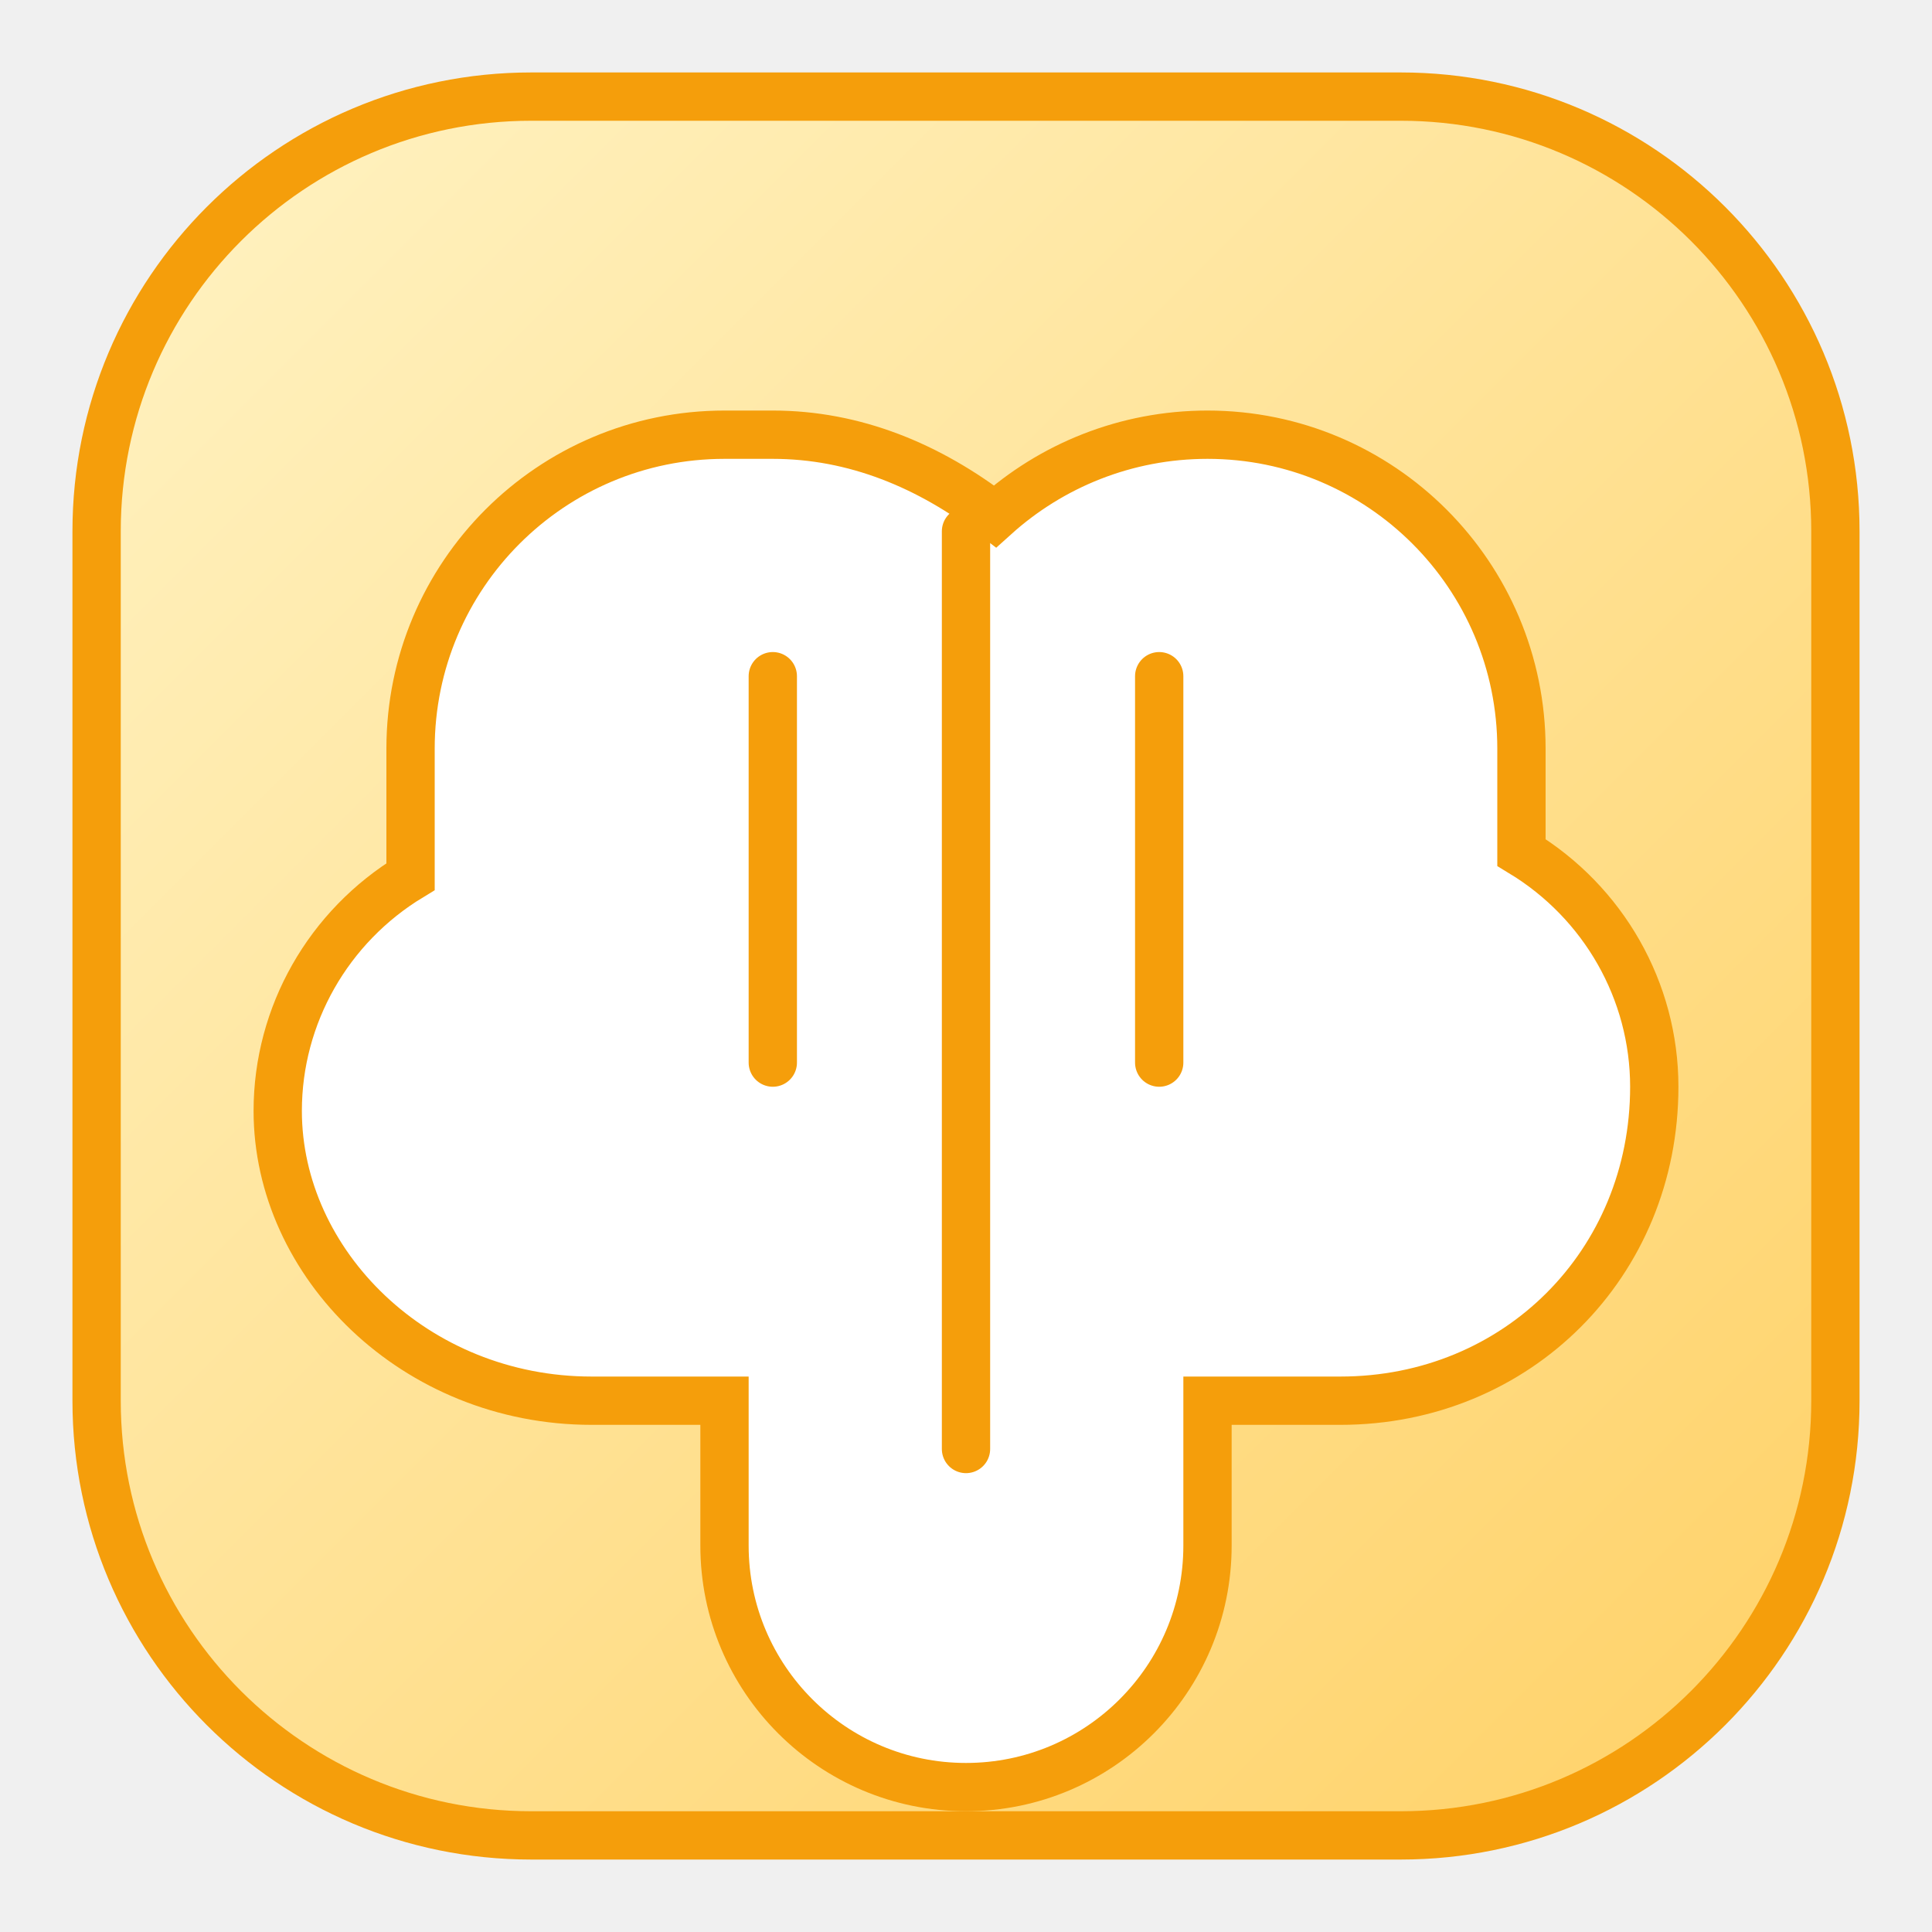
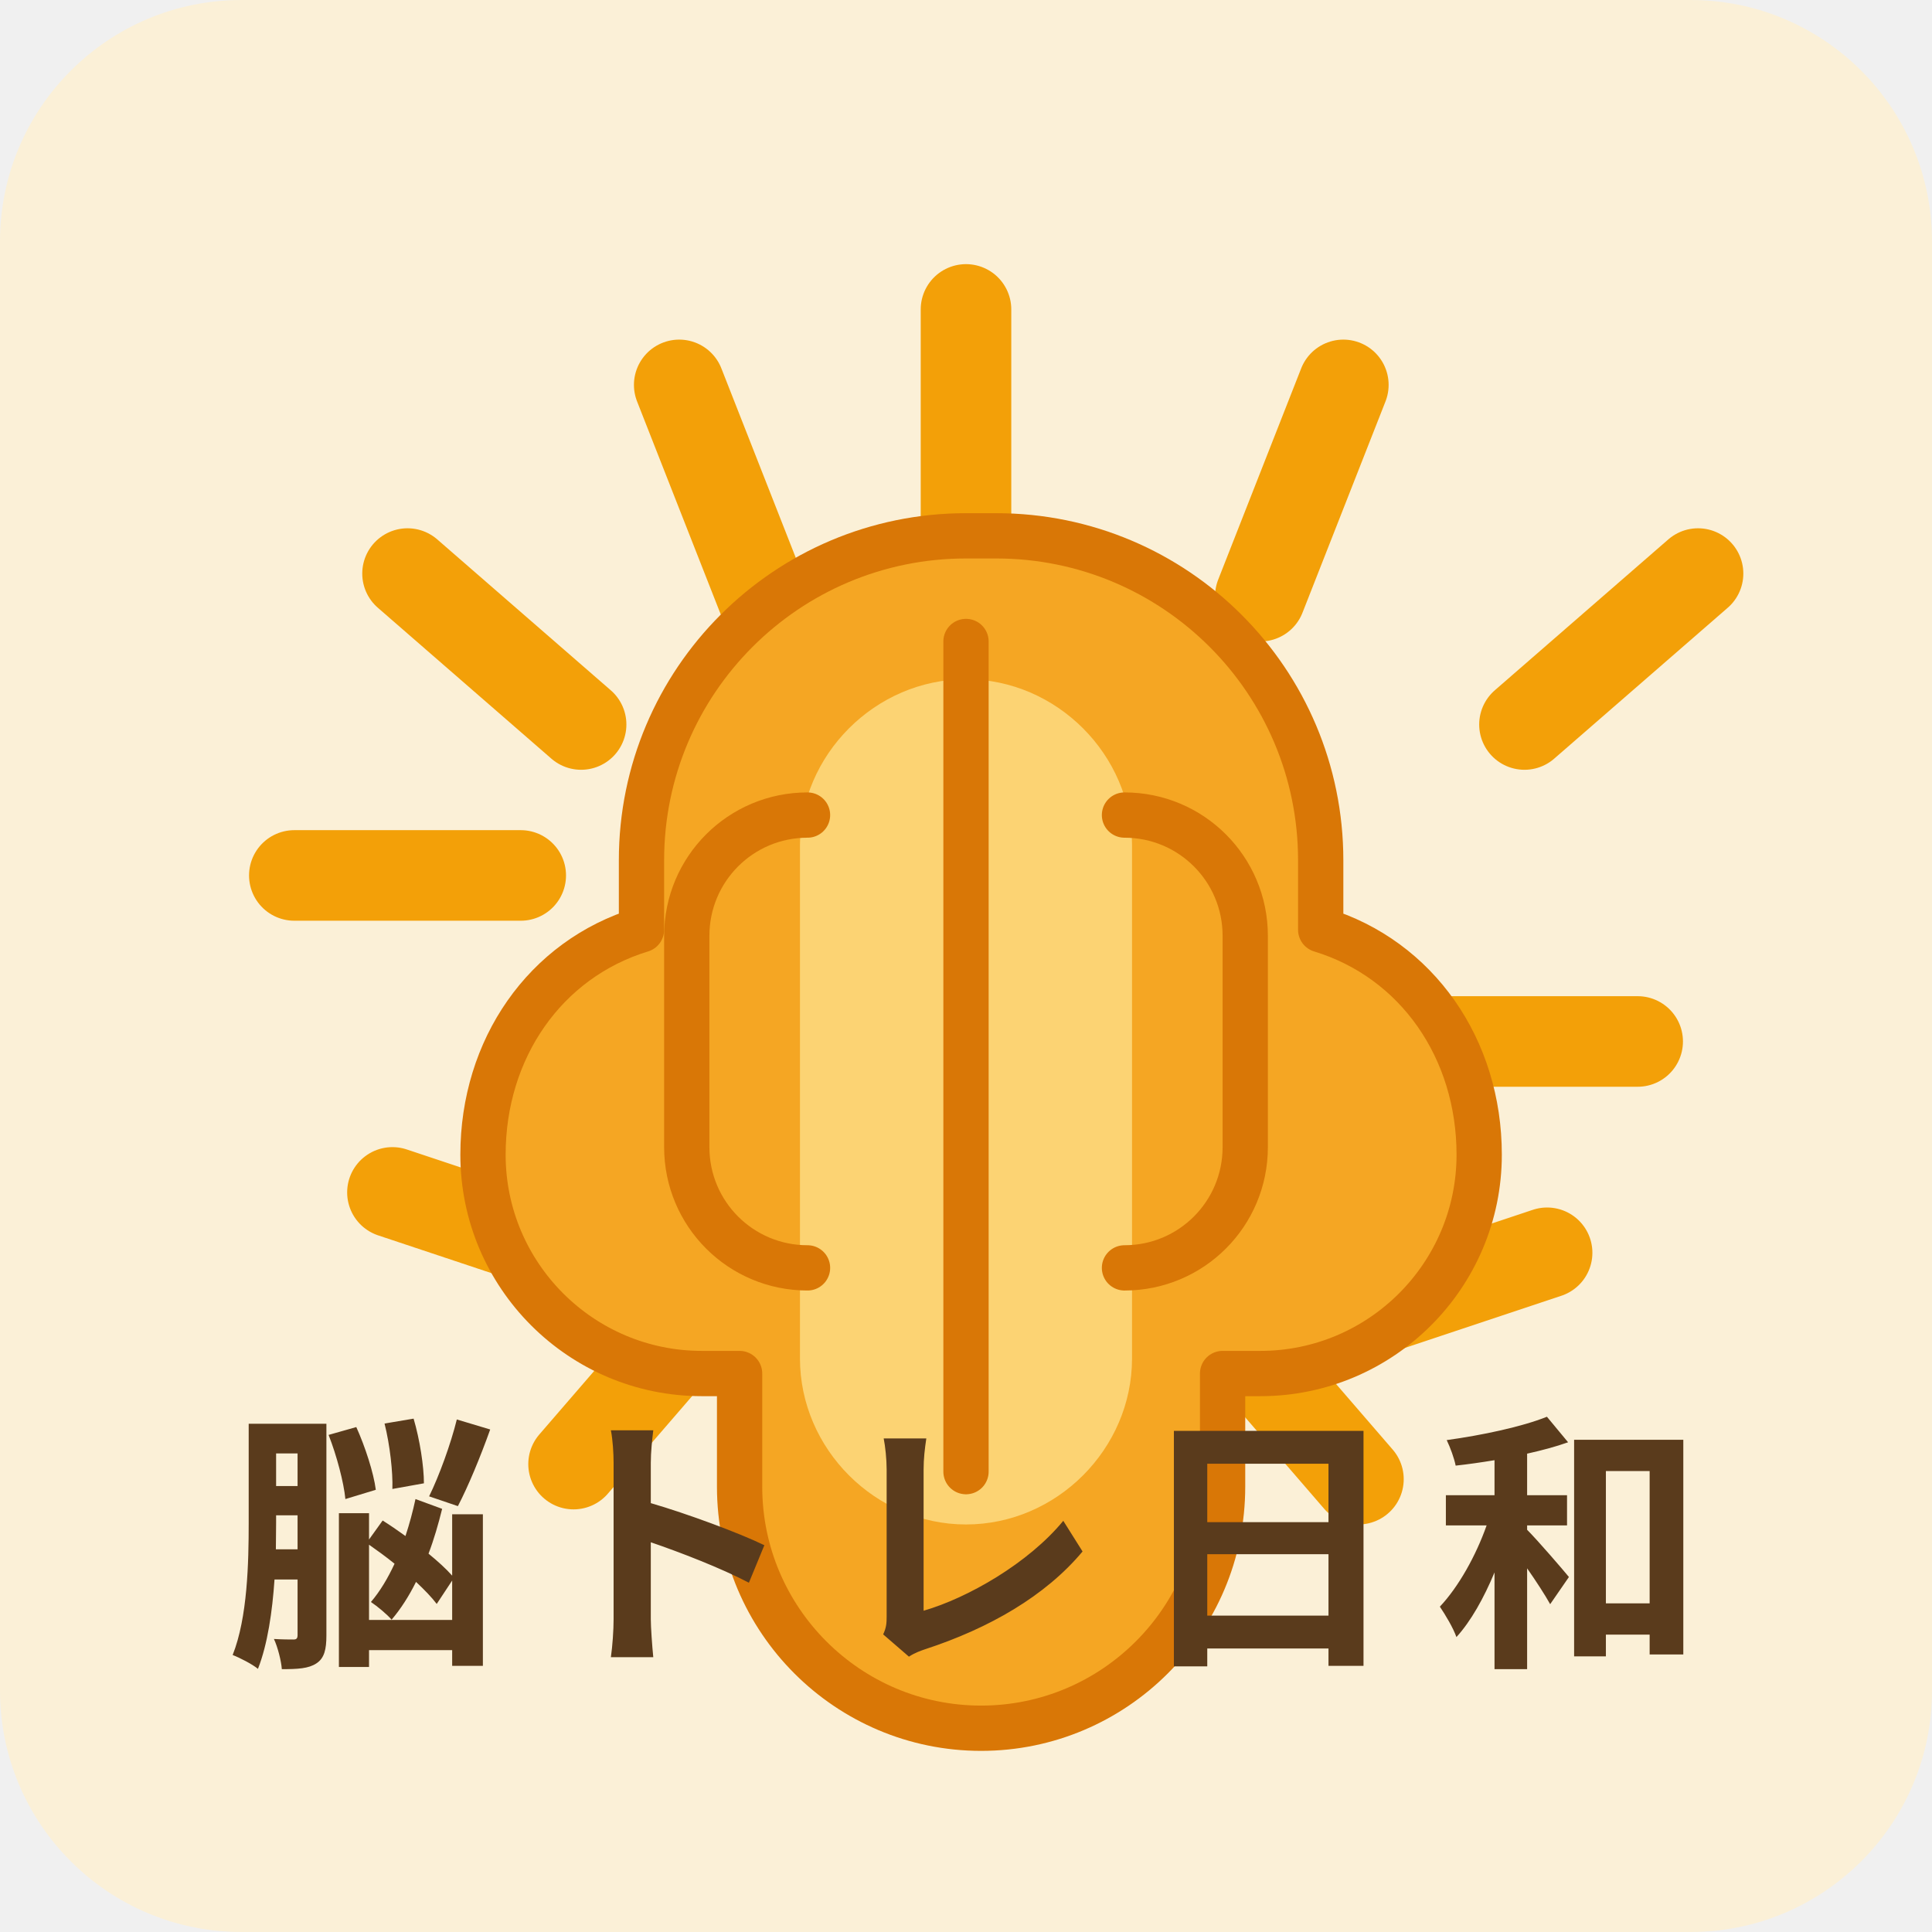
- <svg xmlns="http://www.w3.org/2000/svg" viewBox="0 0 80 80">
-   <defs>
-     <linearGradient id="logo-gradient" x1="0" x2="1" y1="0" y2="1">
-       <stop offset="0%" stop-color="#fff3c4" />
-       <stop offset="100%" stop-color="#ffd166" />
-     </linearGradient>
-   </defs>
-   <rect x="4" y="4" width="72" height="72" rx="18" fill="url(#logo-gradient)" stroke="#f59e0b" stroke-width="2" />
-   <path d="M30 18c-7.18 0-13 5.82-13 13v5.3c-3.4 2.06-5.5 5.73-5.5 9.7C11.5 52.32 17.18 58 24.5 58H30v6c0 5.52 4.48 10 10 10s10-4.48 10-10v-6h5.5C62.82 58 68.5 52.32 68.5 45c0-3.97-2.1-7.64-5.5-9.7V31c0-7.18-5.82-13-13-13-3.38 0-6.47 1.28-8.8 3.38C38.47 19.28 35.38 18 32 18z" fill="#fff" stroke="#f59e0b" stroke-width="2" />
-   <path d="M32 28v16m8-22v38m8-32v16" stroke="#f59e0b" stroke-width="2" stroke-linecap="round" />
+ <svg xmlns="http://www.w3.org/2000/svg" viewBox="0 0 512 512" role="img" aria-labelledby="title desc">
+   <rect width="512" height="512" rx="64" fill="#fbf0d7" />
+   <g fill="none" stroke-linecap="round" stroke-width="24" stroke="#f3a008">
+     <path d="M256 82v60" />
+     <path d="M180 102l22 56" />
+     <path d="M108 152l46 40" />
+     <path d="M78 232h60" />
+     <path d="M404 192l46-40" />
+     <path d="M334 158l22-56" />
+     <path d="M374 276h60" />
+     <path d="M104 316l48 16" />
+     <path d="M152 388l38-44" />
+     <path d="M410 332l-48 16" />
+     <path d="M360 392l-38-44" />
+   </g>
+   <g transform="translate(96 142)">
+     <path d="M160 0c-47.5 0-86 38.5-86 86v18.4C48.4 112.2 32 136 32 164c0 32 26 58 58 58h10v30c0 35.3 28.7 64 64 64s64-28.7 64-64v-30h10c32 0 58-26 58-58 0-28-16.4-51.8-42-59.6V86c0-47.5-38.5-86-86-86z" fill="#f5a623" stroke="#d97706" stroke-width="12" stroke-linejoin="round" />
+     <path d="M160 38c-24 0-44 20-44 44v136c0 24 20 44 44 44s44-20 44-44V82c0-24-20-44-44-44z" fill="#fcd373" />
+     <path d="M118 74c-17.7 0-32 14.3-32 32v56c0 17.7 14.3 32 32 32" fill="none" stroke="#d97706" stroke-width="12" stroke-linecap="round" />
+     <path d="M202 74c17.7 0 32 14.3 32 32v56c0 17.7-14.3 32-32 32" fill="none" stroke="#d97706" stroke-width="12" stroke-linecap="round" />
+     <path d="M160 28v220" stroke="#d97706" stroke-width="12" stroke-linecap="round" />
+   </g>
+   <text x="256" y="436" text-anchor="middle" font-family="'Zen Maru Gothic', 'Noto Sans JP', 'Hiragino Maru Gothic Pro', 'Yu Gothic', 'Noto Sans CJK JP', sans-serif" font-size="72" font-weight="700" fill="#5a3b1c" letter-spacing="8">脳トレ日和</text>
</svg>
